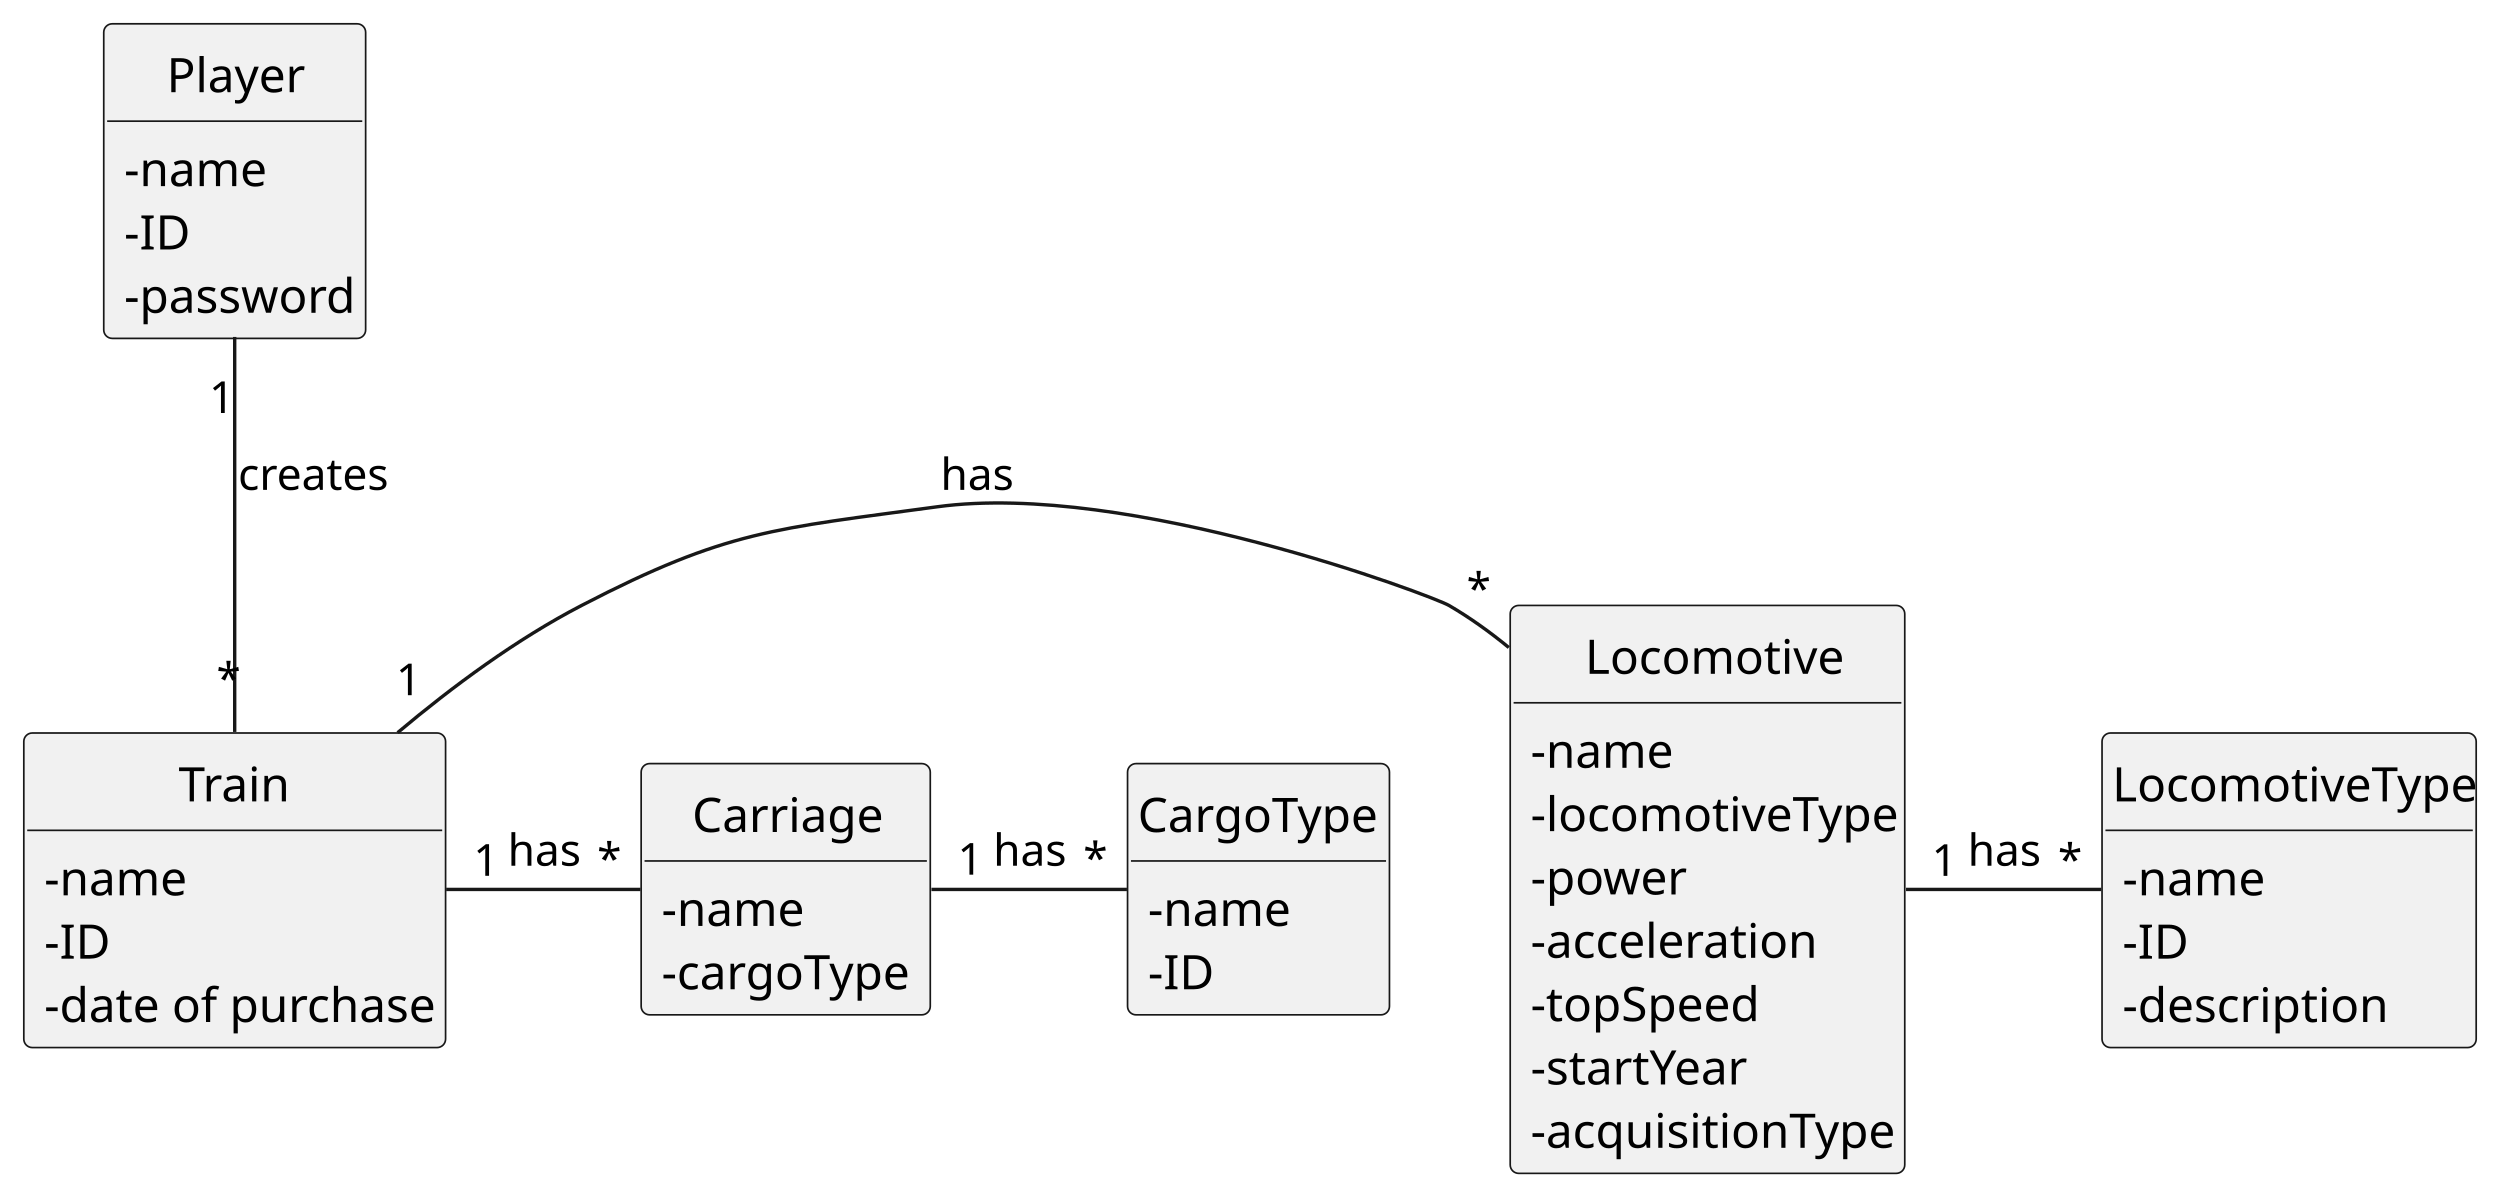
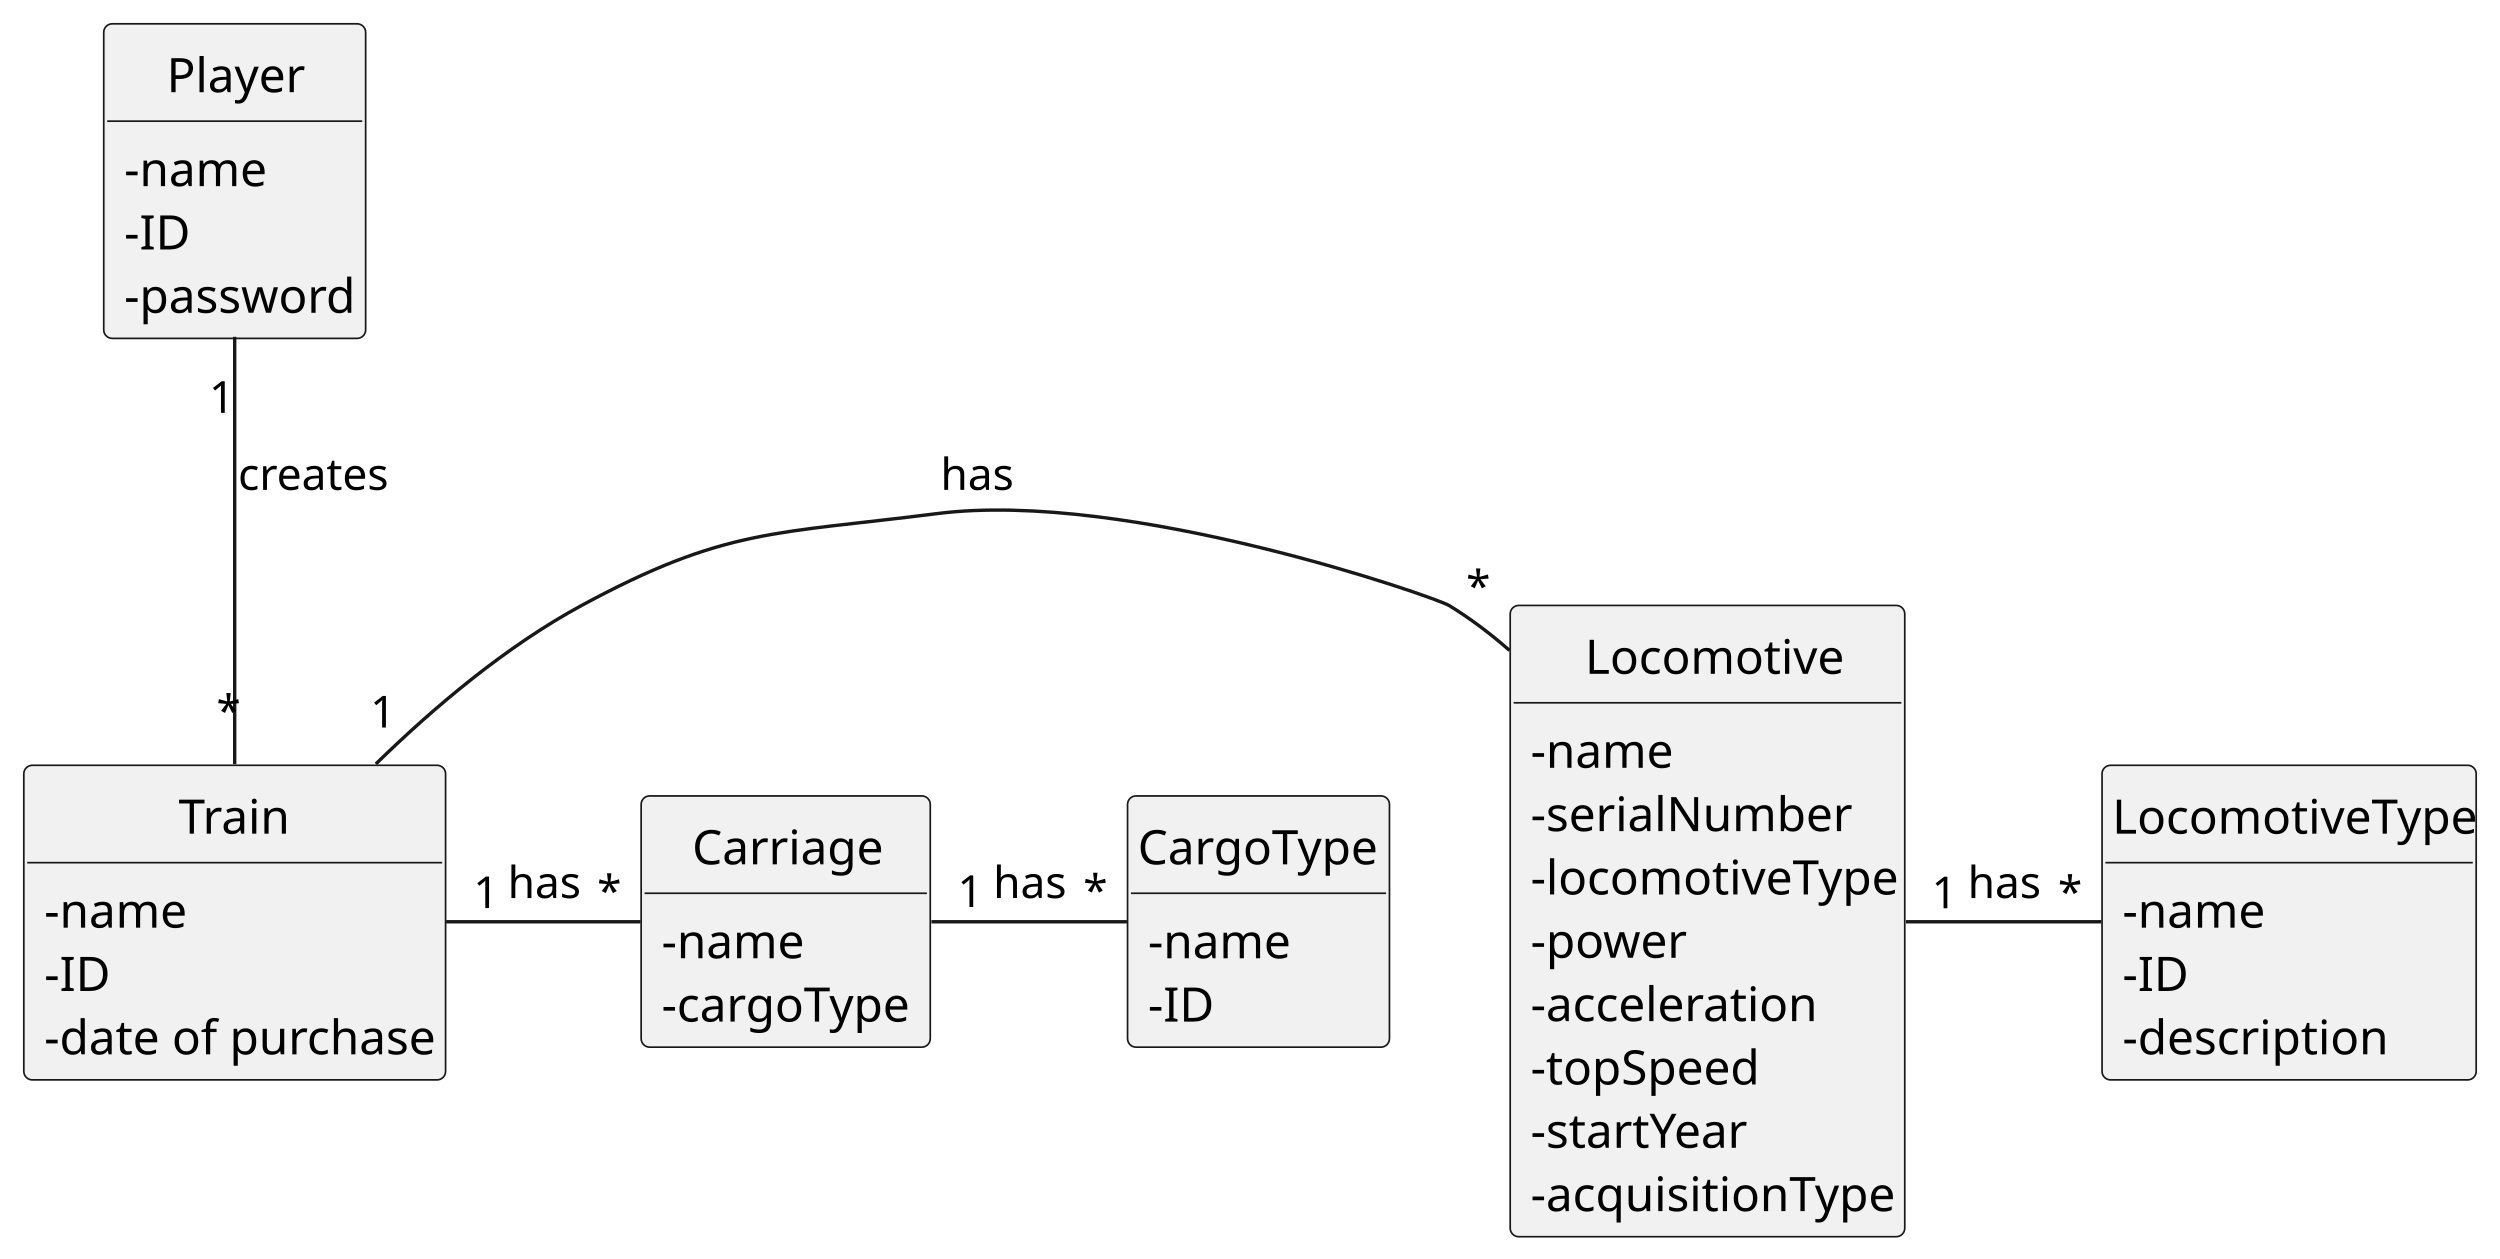
- <svg xmlns="http://www.w3.org/2000/svg" contentStyleType="text/css" height="351px" preserveAspectRatio="none" style="width:735px;height:351px;background:#FFFFFF;" version="1.1" viewBox="0 0 735 351" width="735px" zoomAndPan="magnify">
+ <svg xmlns="http://www.w3.org/2000/svg" contentStyleType="text/css" height="370px" preserveAspectRatio="none" style="width:735px;height:370px;background:#FFFFFF;" version="1.1" viewBox="0 0 735 370" width="735px" zoomAndPan="magnify">
  <defs />
  <g>
    <g id="elem_Train">
-       <rect codeLine="14" fill="#F1F1F1" height="92.484" id="Train" rx="2.5" ry="2.5" style="stroke:#181818;stroke-width:0.5;" width="124" x="7" y="215.5" />
-       <text fill="#000000" font-family="sans-serif" font-size="14" lengthAdjust="spacing" textLength="33" x="52.5" y="235.607">Train</text>
-       <line style="stroke:#181818;stroke-width:0.5;" x1="8" x2="130" y1="244.121" y2="244.121" />
-       <text fill="#000000" font-family="sans-serif" font-size="14" lengthAdjust="spacing" textLength="40" x="13" y="263.228">-name</text>
-       <text fill="#000000" font-family="sans-serif" font-size="14" lengthAdjust="spacing" textLength="18" x="13" y="281.85">-ID</text>
-       <text fill="#000000" font-family="sans-serif" font-size="14" lengthAdjust="spacing" textLength="112" x="13" y="300.471">-date of purchase</text>
+       <rect codeLine="14" fill="#F1F1F1" height="92.484" id="Train" rx="2.5" ry="2.5" style="stroke:#181818;stroke-width:0.5;" width="124" x="7" y="225" />
+       <text fill="#000000" font-family="sans-serif" font-size="14" lengthAdjust="spacing" textLength="33" x="52.5" y="245.107">Train</text>
+       <line style="stroke:#181818;stroke-width:0.5;" x1="8" x2="130" y1="253.621" y2="253.621" />
+       <text fill="#000000" font-family="sans-serif" font-size="14" lengthAdjust="spacing" textLength="40" x="13" y="272.728">-name</text>
+       <text fill="#000000" font-family="sans-serif" font-size="14" lengthAdjust="spacing" textLength="18" x="13" y="291.35">-ID</text>
+       <text fill="#000000" font-family="sans-serif" font-size="14" lengthAdjust="spacing" textLength="112" x="13" y="309.971">-date of purchase</text>
    </g>
    <g id="elem_Locomotive">
-       <rect codeLine="19" fill="#F1F1F1" height="166.969" id="Locomotive" rx="2.5" ry="2.5" style="stroke:#181818;stroke-width:0.5;" width="116" x="444" y="178" />
+       <rect codeLine="19" fill="#F1F1F1" height="185.59" id="Locomotive" rx="2.5" ry="2.5" style="stroke:#181818;stroke-width:0.5;" width="116" x="444" y="178" />
      <text fill="#000000" font-family="sans-serif" font-size="14" lengthAdjust="spacing" textLength="72" x="466" y="198.107">Locomotive</text>
      <line style="stroke:#181818;stroke-width:0.5;" x1="445" x2="559" y1="206.621" y2="206.621" />
      <text fill="#000000" font-family="sans-serif" font-size="14" lengthAdjust="spacing" textLength="40" x="450" y="225.728">-name</text>
-       <text fill="#000000" font-family="sans-serif" font-size="14" lengthAdjust="spacing" textLength="104" x="450" y="244.35">-locomotiveType</text>
-       <text fill="#000000" font-family="sans-serif" font-size="14" lengthAdjust="spacing" textLength="43" x="450" y="262.971">-power</text>
-       <text fill="#000000" font-family="sans-serif" font-size="14" lengthAdjust="spacing" textLength="82" x="450" y="281.592">-acceleration</text>
-       <text fill="#000000" font-family="sans-serif" font-size="14" lengthAdjust="spacing" textLength="66" x="450" y="300.213">-topSpeed</text>
-       <text fill="#000000" font-family="sans-serif" font-size="14" lengthAdjust="spacing" textLength="63" x="450" y="318.834">-startYear</text>
-       <text fill="#000000" font-family="sans-serif" font-size="14" lengthAdjust="spacing" textLength="104" x="450" y="337.455">-acquisitionType</text>
+       <text fill="#000000" font-family="sans-serif" font-size="14" lengthAdjust="spacing" textLength="88" x="450" y="244.35">-serialNumber</text>
+       <text fill="#000000" font-family="sans-serif" font-size="14" lengthAdjust="spacing" textLength="104" x="450" y="262.971">-locomotiveType</text>
+       <text fill="#000000" font-family="sans-serif" font-size="14" lengthAdjust="spacing" textLength="43" x="450" y="281.592">-power</text>
+       <text fill="#000000" font-family="sans-serif" font-size="14" lengthAdjust="spacing" textLength="82" x="450" y="300.213">-acceleration</text>
+       <text fill="#000000" font-family="sans-serif" font-size="14" lengthAdjust="spacing" textLength="66" x="450" y="318.834">-topSpeed</text>
+       <text fill="#000000" font-family="sans-serif" font-size="14" lengthAdjust="spacing" textLength="63" x="450" y="337.455">-startYear</text>
+       <text fill="#000000" font-family="sans-serif" font-size="14" lengthAdjust="spacing" textLength="104" x="450" y="356.076">-acquisitionType</text>
    </g>
    <g id="elem_LocomotiveType">
-       <rect codeLine="29" fill="#F1F1F1" height="92.484" id="LocomotiveType" rx="2.5" ry="2.5" style="stroke:#181818;stroke-width:0.5;" width="110" x="618" y="215.5" />
-       <text fill="#000000" font-family="sans-serif" font-size="14" lengthAdjust="spacing" textLength="104" x="621" y="235.607">LocomotiveType</text>
-       <line style="stroke:#181818;stroke-width:0.5;" x1="619" x2="727" y1="244.121" y2="244.121" />
-       <text fill="#000000" font-family="sans-serif" font-size="14" lengthAdjust="spacing" textLength="40" x="624" y="263.228">-name</text>
-       <text fill="#000000" font-family="sans-serif" font-size="14" lengthAdjust="spacing" textLength="18" x="624" y="281.85">-ID</text>
-       <text fill="#000000" font-family="sans-serif" font-size="14" lengthAdjust="spacing" textLength="74" x="624" y="300.471">-description</text>
+       <rect codeLine="30" fill="#F1F1F1" height="92.484" id="LocomotiveType" rx="2.5" ry="2.5" style="stroke:#181818;stroke-width:0.5;" width="110" x="618" y="225" />
+       <text fill="#000000" font-family="sans-serif" font-size="14" lengthAdjust="spacing" textLength="104" x="621" y="245.107">LocomotiveType</text>
+       <line style="stroke:#181818;stroke-width:0.5;" x1="619" x2="727" y1="253.621" y2="253.621" />
+       <text fill="#000000" font-family="sans-serif" font-size="14" lengthAdjust="spacing" textLength="40" x="624" y="272.728">-name</text>
+       <text fill="#000000" font-family="sans-serif" font-size="14" lengthAdjust="spacing" textLength="18" x="624" y="291.35">-ID</text>
+       <text fill="#000000" font-family="sans-serif" font-size="14" lengthAdjust="spacing" textLength="74" x="624" y="309.971">-description</text>
    </g>
    <g id="elem_Carriage">
-       <rect codeLine="35" fill="#F1F1F1" height="73.863" id="Carriage" rx="2.5" ry="2.5" style="stroke:#181818;stroke-width:0.5;" width="85" x="188.5" y="224.5" />
-       <text fill="#000000" font-family="sans-serif" font-size="14" lengthAdjust="spacing" textLength="55" x="203.5" y="244.607">Carriage</text>
-       <line style="stroke:#181818;stroke-width:0.5;" x1="189.5" x2="272.5" y1="253.121" y2="253.121" />
-       <text fill="#000000" font-family="sans-serif" font-size="14" lengthAdjust="spacing" textLength="40" x="194.5" y="272.228">-name</text>
-       <text fill="#000000" font-family="sans-serif" font-size="14" lengthAdjust="spacing" textLength="73" x="194.5" y="290.85">-cargoType</text>
+       <rect codeLine="36" fill="#F1F1F1" height="73.863" id="Carriage" rx="2.5" ry="2.5" style="stroke:#181818;stroke-width:0.5;" width="85" x="188.5" y="234" />
+       <text fill="#000000" font-family="sans-serif" font-size="14" lengthAdjust="spacing" textLength="55" x="203.5" y="254.107">Carriage</text>
+       <line style="stroke:#181818;stroke-width:0.5;" x1="189.5" x2="272.5" y1="262.621" y2="262.621" />
+       <text fill="#000000" font-family="sans-serif" font-size="14" lengthAdjust="spacing" textLength="40" x="194.5" y="281.728">-name</text>
+       <text fill="#000000" font-family="sans-serif" font-size="14" lengthAdjust="spacing" textLength="73" x="194.5" y="300.35">-cargoType</text>
    </g>
    <g id="elem_CargoType">
-       <rect codeLine="40" fill="#F1F1F1" height="73.863" id="CargoType" rx="2.5" ry="2.5" style="stroke:#181818;stroke-width:0.5;" width="77" x="331.5" y="224.5" />
-       <text fill="#000000" font-family="sans-serif" font-size="14" lengthAdjust="spacing" textLength="71" x="334.5" y="244.607">CargoType</text>
-       <line style="stroke:#181818;stroke-width:0.5;" x1="332.5" x2="407.5" y1="253.121" y2="253.121" />
-       <text fill="#000000" font-family="sans-serif" font-size="14" lengthAdjust="spacing" textLength="40" x="337.5" y="272.228">-name</text>
-       <text fill="#000000" font-family="sans-serif" font-size="14" lengthAdjust="spacing" textLength="18" x="337.5" y="290.85">-ID</text>
+       <rect codeLine="41" fill="#F1F1F1" height="73.863" id="CargoType" rx="2.5" ry="2.5" style="stroke:#181818;stroke-width:0.5;" width="77" x="331.5" y="234" />
+       <text fill="#000000" font-family="sans-serif" font-size="14" lengthAdjust="spacing" textLength="71" x="334.5" y="254.107">CargoType</text>
+       <line style="stroke:#181818;stroke-width:0.5;" x1="332.5" x2="407.5" y1="262.621" y2="262.621" />
+       <text fill="#000000" font-family="sans-serif" font-size="14" lengthAdjust="spacing" textLength="40" x="337.5" y="281.728">-name</text>
+       <text fill="#000000" font-family="sans-serif" font-size="14" lengthAdjust="spacing" textLength="18" x="337.5" y="300.35">-ID</text>
    </g>
    <g id="elem_Player">
-       <rect codeLine="45" fill="#F1F1F1" height="92.484" id="Player" rx="2.5" ry="2.5" style="stroke:#181818;stroke-width:0.5;" width="77" x="30.5" y="7" />
+       <rect codeLine="46" fill="#F1F1F1" height="92.484" id="Player" rx="2.5" ry="2.5" style="stroke:#181818;stroke-width:0.5;" width="77" x="30.5" y="7" />
      <text fill="#000000" font-family="sans-serif" font-size="14" lengthAdjust="spacing" textLength="40" x="49" y="27.107">Player</text>
      <line style="stroke:#181818;stroke-width:0.5;" x1="31.5" x2="106.5" y1="35.621" y2="35.621" />
      <text fill="#000000" font-family="sans-serif" font-size="14" lengthAdjust="spacing" textLength="40" x="36.5" y="54.728">-name</text>
      <text fill="#000000" font-family="sans-serif" font-size="14" lengthAdjust="spacing" textLength="18" x="36.5" y="73.35">-ID</text>
      <text fill="#000000" font-family="sans-serif" font-size="14" lengthAdjust="spacing" textLength="65" x="36.5" y="91.971">-password</text>
    </g>
    <g id="link_Train_Locomotive">
-       <path codeLine="51" d="M116.9,215.4 C133.08,201.79 151.9,187.9 171,178 C213.79,155.81 227.74,155.5 275.5,149 C331.82,141.33 421.42,175.33 426,178 C432.1,181.56 437.98,185.76 443.59,190.37 " fill="none" id="Train-Locomotive" style="stroke:#181818;stroke-width:1.0;" />
+       <path codeLine="52" d="M110.5,224.6 C127.74,207.77 148.87,189.98 171,178 C213.19,155.17 227.91,157.05 275.5,151 C331.65,143.86 422.19,175.68 426,178 C432.23,181.8 438.18,186.29 443.81,191.23 " fill="none" id="Train-Locomotive" style="stroke:#181818;stroke-width:1.0;" />
      <text fill="#000000" font-family="sans-serif" font-size="13" lengthAdjust="spacing" textLength="21" x="276.5" y="144.028">has</text>
-       <text fill="#000000" font-family="sans-serif" font-size="13" lengthAdjust="spacing" textLength="7" x="116.421" y="204.395">1</text>
-       <text fill="#000000" font-family="sans-serif" font-size="13" lengthAdjust="spacing" textLength="5" x="431.167" y="177.713">*</text>
+       <text fill="#000000" font-family="sans-serif" font-size="13" lengthAdjust="spacing" textLength="7" x="108.844" y="213.894">1</text>
+       <text fill="#000000" font-family="sans-serif" font-size="13" lengthAdjust="spacing" textLength="5" x="431.034" y="176.994">*</text>
    </g>
    <g id="link_Player_Train">
-       <path codeLine="52" d="M69,99.06 C69,133.48 69,180.7 69,215.18 " fill="none" id="Player-Train" style="stroke:#181818;stroke-width:1.0;" />
+       <path codeLine="53" d="M69,99.02 C69,135.86 69,187.74 69,224.67 " fill="none" id="Player-Train" style="stroke:#181818;stroke-width:1.0;" />
      <text fill="#000000" font-family="sans-serif" font-size="13" lengthAdjust="spacing" textLength="43" x="70" y="144.028">creates</text>
-       <text fill="#000000" font-family="sans-serif" font-size="13" lengthAdjust="spacing" textLength="7" x="61.464" y="121.428">1</text>
-       <text fill="#000000" font-family="sans-serif" font-size="13" lengthAdjust="spacing" textLength="5" x="63.633" y="204.142">*</text>
+       <text fill="#000000" font-family="sans-serif" font-size="13" lengthAdjust="spacing" textLength="7" x="61.464" y="121.382">1</text>
+       <text fill="#000000" font-family="sans-serif" font-size="13" lengthAdjust="spacing" textLength="5" x="63.633" y="213.631">*</text>
    </g>
    <g id="link_Locomotive_LocomotiveType">
-       <path codeLine="53" d="M560.37,261.5 C578.95,261.5 599.43,261.5 617.78,261.5 " fill="none" id="Locomotive-LocomotiveType" style="stroke:#181818;stroke-width:1.0;" />
-       <text fill="#000000" font-family="sans-serif" font-size="13" lengthAdjust="spacing" textLength="21" x="578.5" y="254.528">has</text>
-       <text fill="#000000" font-family="sans-serif" font-size="13" lengthAdjust="spacing" textLength="7" x="567.91" y="257.512">1</text>
-       <text fill="#000000" font-family="sans-serif" font-size="13" lengthAdjust="spacing" textLength="5" x="605.024" y="257.373">*</text>
+       <path codeLine="54" d="M560.37,271 C578.95,271 599.43,271 617.78,271 " fill="none" id="Locomotive-LocomotiveType" style="stroke:#181818;stroke-width:1.0;" />
+       <text fill="#000000" font-family="sans-serif" font-size="13" lengthAdjust="spacing" textLength="21" x="578.5" y="264.028">has</text>
+       <text fill="#000000" font-family="sans-serif" font-size="13" lengthAdjust="spacing" textLength="7" x="567.91" y="267.035">1</text>
+       <text fill="#000000" font-family="sans-serif" font-size="13" lengthAdjust="spacing" textLength="5" x="605.024" y="266.873">*</text>
    </g>
    <g id="link_Carriage_CargoType">
-       <path codeLine="54" d="M273.84,261.5 C292.19,261.5 313.45,261.5 331.32,261.5 " fill="none" id="Carriage-CargoType" style="stroke:#181818;stroke-width:1.0;" />
-       <text fill="#000000" font-family="sans-serif" font-size="13" lengthAdjust="spacing" textLength="21" x="292" y="254.528">has</text>
-       <text fill="#000000" font-family="sans-serif" font-size="13" lengthAdjust="spacing" textLength="7" x="281.515" y="257.156">1</text>
-       <text fill="#000000" font-family="sans-serif" font-size="13" lengthAdjust="spacing" textLength="5" x="318.47" y="256.949">*</text>
+       <path codeLine="55" d="M273.84,271 C292.19,271 313.45,271 331.32,271 " fill="none" id="Carriage-CargoType" style="stroke:#181818;stroke-width:1.0;" />
+       <text fill="#000000" font-family="sans-serif" font-size="13" lengthAdjust="spacing" textLength="21" x="292" y="264.028">has</text>
+       <text fill="#000000" font-family="sans-serif" font-size="13" lengthAdjust="spacing" textLength="7" x="281.515" y="266.656">1</text>
+       <text fill="#000000" font-family="sans-serif" font-size="13" lengthAdjust="spacing" textLength="5" x="318.47" y="266.449">*</text>
    </g>
    <g id="link_Train_Carriage">
-       <path codeLine="55" d="M131.17,261.5 C150.26,261.5 170.84,261.5 188.32,261.5 " fill="none" id="Train-Carriage" style="stroke:#181818;stroke-width:1.0;" />
-       <text fill="#000000" font-family="sans-serif" font-size="13" lengthAdjust="spacing" textLength="21" x="149.25" y="254.528">has</text>
-       <text fill="#000000" font-family="sans-serif" font-size="13" lengthAdjust="spacing" textLength="7" x="139.173" y="257.481">1</text>
-       <text fill="#000000" font-family="sans-serif" font-size="13" lengthAdjust="spacing" textLength="5" x="175.555" y="257.104">*</text>
+       <path codeLine="56" d="M131.17,271 C150.26,271 170.84,271 188.32,271 " fill="none" id="Train-Carriage" style="stroke:#181818;stroke-width:1.0;" />
+       <text fill="#000000" font-family="sans-serif" font-size="13" lengthAdjust="spacing" textLength="21" x="149.25" y="264.028">has</text>
+       <text fill="#000000" font-family="sans-serif" font-size="13" lengthAdjust="spacing" textLength="7" x="139.173" y="266.981">1</text>
+       <text fill="#000000" font-family="sans-serif" font-size="13" lengthAdjust="spacing" textLength="5" x="175.555" y="266.604">*</text>
    </g>
  </g>
</svg>
